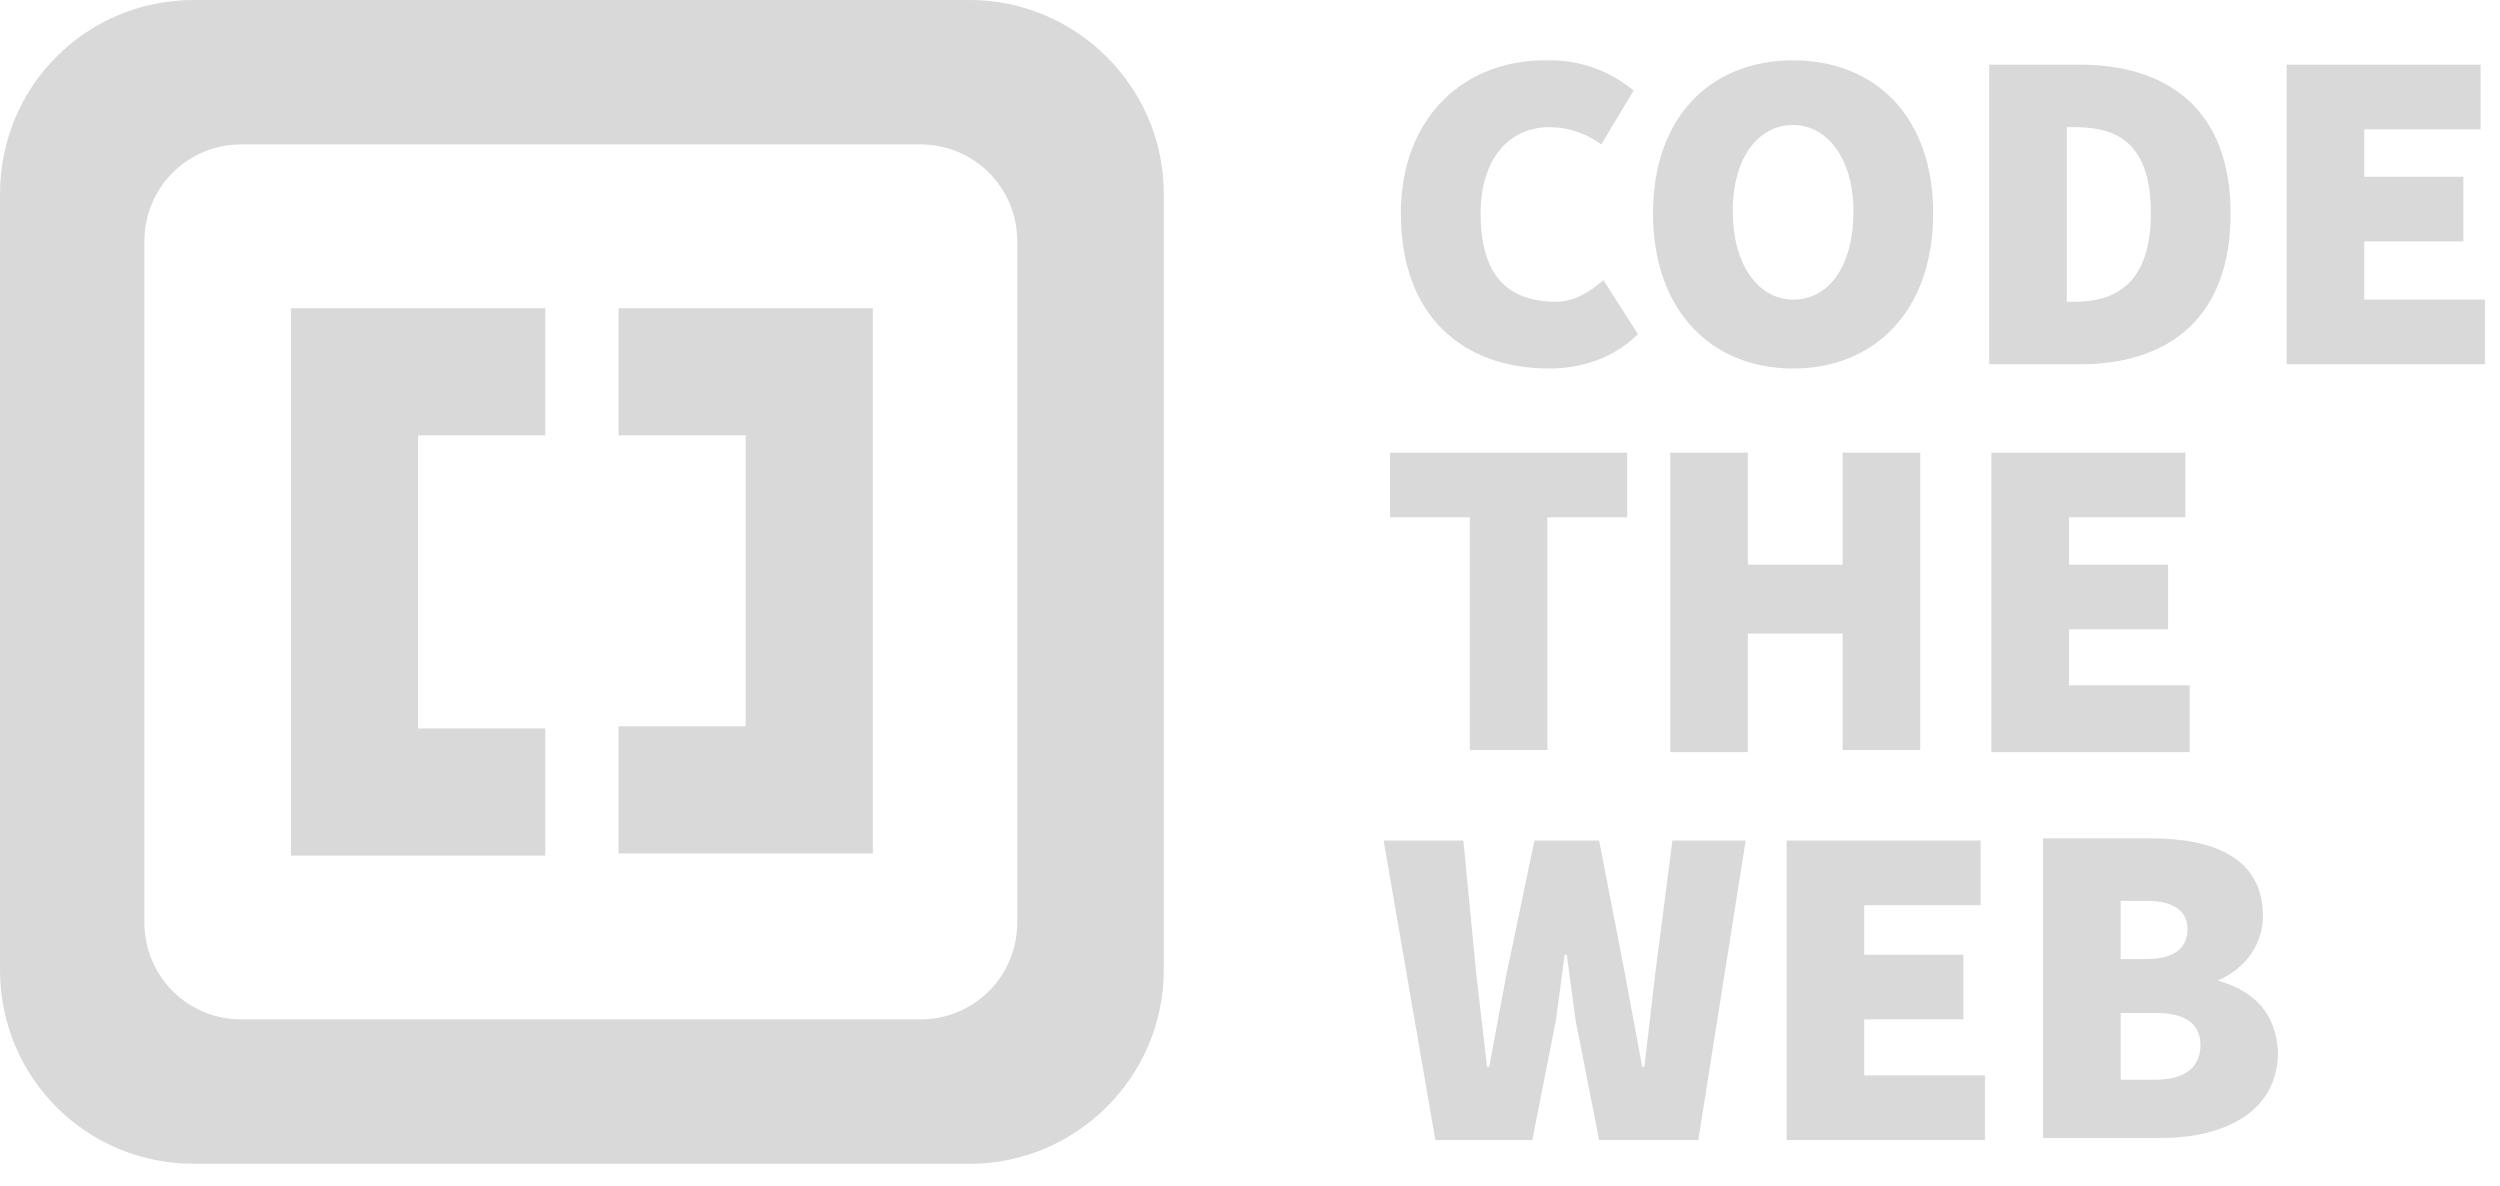
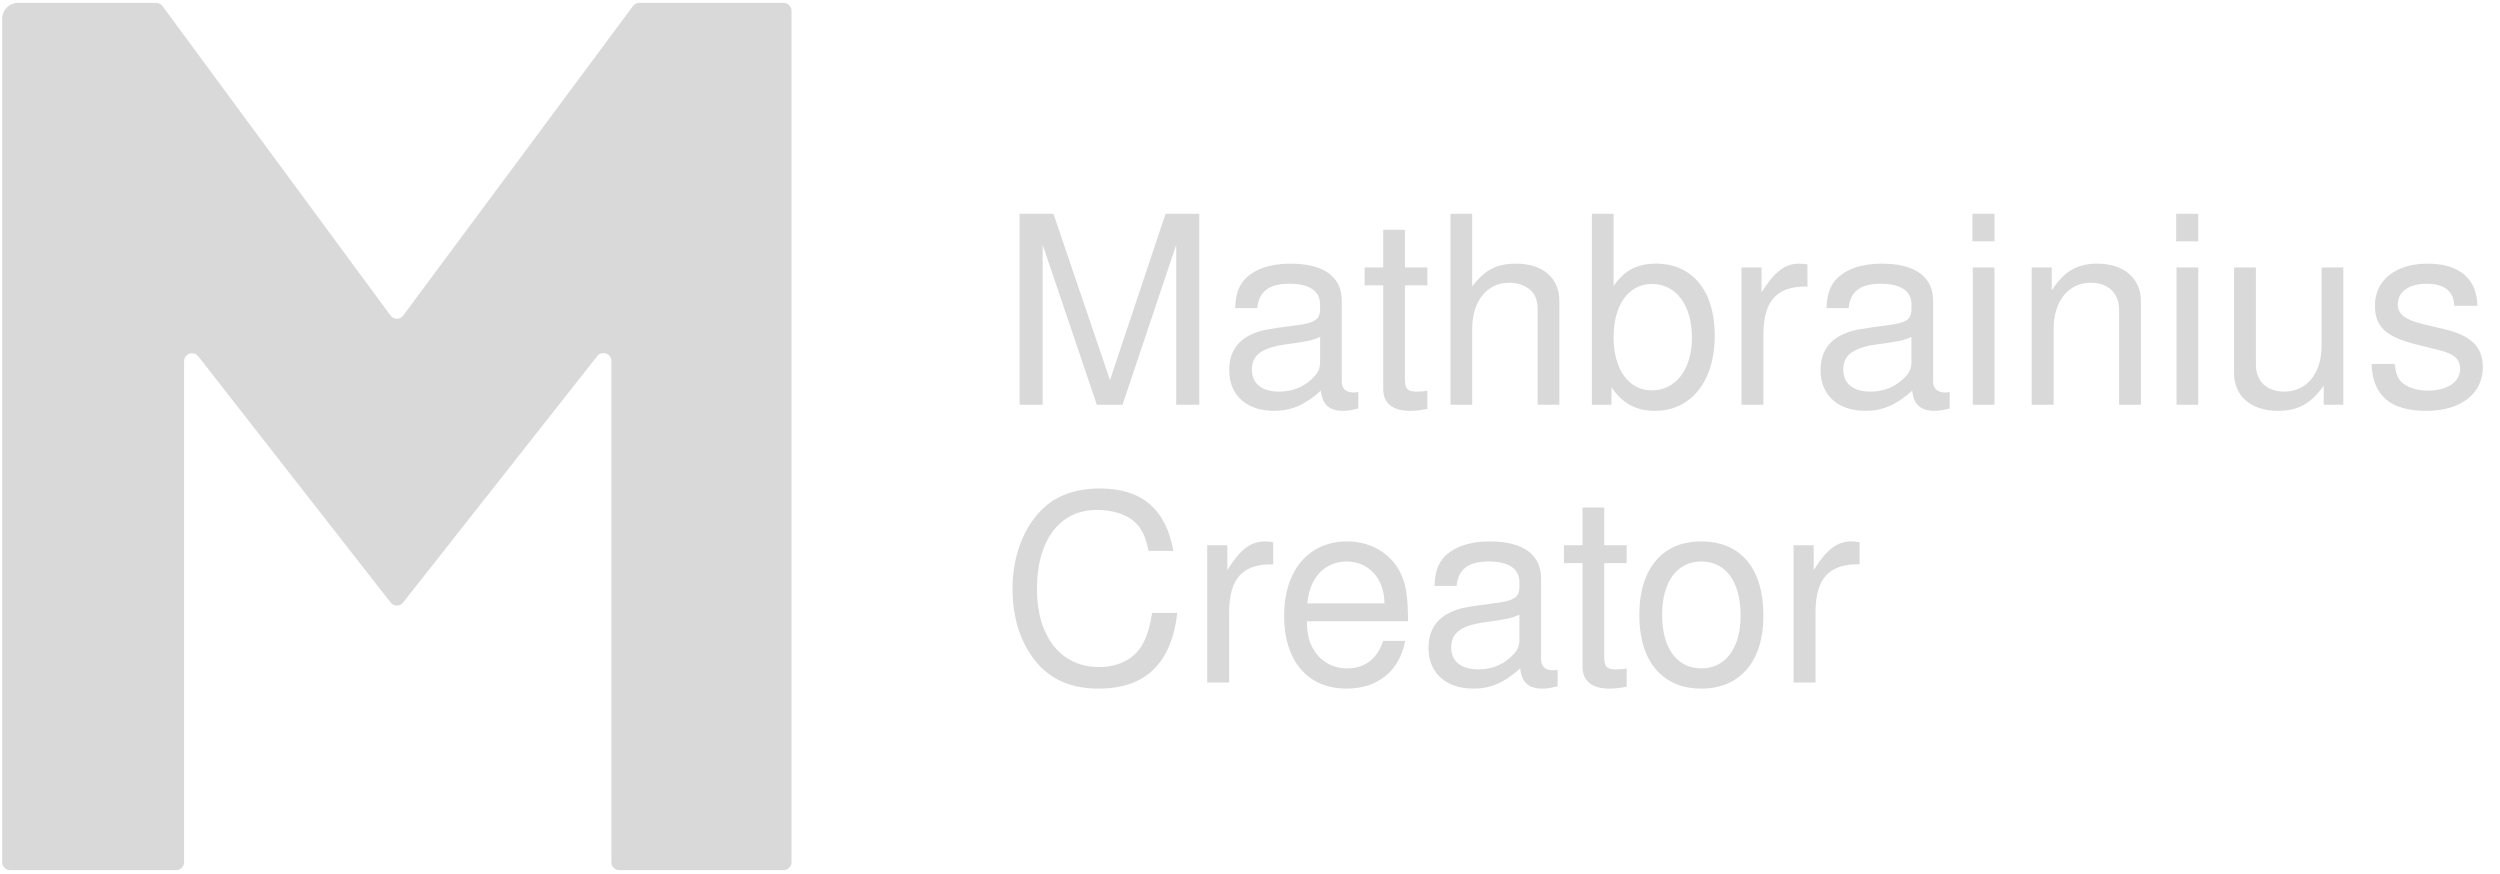
- <svg xmlns="http://www.w3.org/2000/svg" width="116" height="55">
-   <path fill="#d9d9d9" d="M28.7 20.2h5.9v13.5h-5.9v5.9h11.8V14.3H28.7V20.2M45 0H9C4 0 0 4 0 9v36c0 5 4 9 9 9h36c4.9 0 9-4 9-9V9C54 4 49.9 0 45 0M47.2 42.8c0 2.5-2 4.5-4.5 4.5H11.2c-2.5 0-4.5-2-4.5-4.5V11.2c0-2.5 2-4.5 4.5-4.5h31.5c2.5 0 4.5 2 4.5 4.5V42.8M13.5 39.7h11.8v-5.9h-5.9V20.2h5.9v-5.9H13.5V39.7M71.9 17.1c1.5 0 3-.5 4.1-1.6L74.4 13c-.6 .5-1.3 1-2.2 1c-2.4 0-3.5-1.4-3.5-4.1c0-2.5 1.3-4 3.2-4c.9 0 1.7 .3 2.4 .8l1.5-2.5c-1.1-.9-2.4-1.4-3.9-1.4C68 2.7 65 5.4 65 9.9C65 14.7 67.9 17.1 71.9 17.1M83.2 17.1c3.8 0 6.5-2.7 6.5-7.2c0-4.5-2.7-7.1-6.5-7.1s-6.5 2.6-6.5 7.1C76.7 14.4 79.4 17.1 83.2 17.1M83.2 5.8c1.6 0 2.8 1.6 2.8 4c0 2.5-1.1 4.1-2.8 4.1c-1.6 0-2.8-1.6-2.8-4.1S81.6 5.8 83.2 5.8M68.2 34.8h3.6V24h3.7v-3H64.5v3h3.7V34.8M101.5 31.8H96v-2.6h4.6v-3H96V24h5.4v-3h-9v13.9h9.2V31.8M102.9 45.5L102.9 45.5c1.4-.6 2.1-1.8 2.1-3c0-2.7-2.3-3.6-5.2-3.6h-5v13.9h5.5c2.9 0 5.4-1.2 5.4-4C105.6 47.1 104.7 46 102.9 45.5M98.4 41.8h1.2c1.3 0 1.9 .5 1.9 1.3c0 .8-.5 1.4-1.9 1.4v0h-1.2V41.8M100 50.1L100 50.1l-1.6 0V47h1.6c1.4 0 2.1 .5 2.1 1.5S101.4 50.1 100 50.1M109.7 13.8v-2.6h4.6v-3h-4.6V6h5.4V3h-9v13.9h9.2v-3H109.7M76.8 45.2l-.5 4.3h-.1l-.8-4.3L74.2 39h-3l-1.3 6.2l-.8 4.3h-.1l-.5-4.3L67.9 39h-3.7l2.4 13.9h4.5l1.1-5.6l.4-3h.1l.4 3l1.1 5.6h4.6L81 39h-3.4L76.8 45.2M85.5 34.8h3.6V21h-3.6v5.2h-4.4V21h-3.6v13.9h3.6v-5.5h4.4V34.8M86.5 47.3h4.6v-3h-4.6V42h5.4v-3h-9v13.9h9.2v-3h-5.6V47.3M103.5 9.9c0-4.8-2.9-6.9-7-6.9h-4.2v13.9h4.5C100.7 16.8 103.5 14.7 103.5 9.9M95.9 13.9V5.9h.4c2 0 3.5 .8 3.5 4c0 3.2-1.6 4.1-3.5 4.1H95.9" />
+ <svg xmlns="http://www.w3.org/2000/svg" width="315px" height="110px" viewBox="0 0 315 110" version="1.1">
+   <defs />
+   <g id="Page-1" stroke="none" stroke-width="1" fill="none" fill-rule="evenodd">
+     <g id="MB-Logo-Gray" fill="#D9D9D9">
+       <path d="M0.272,108.636 L0.272,2.362 L0.272,2.362 C0.272,1.257 1.167,0.362 2.272,0.362 L19.674,0.362 L19.674,0.362 C19.992,0.362 20.291,0.513 20.479,0.769 L49.2,39.749 L49.2,39.749 C49.527,40.193 50.153,40.288 50.598,39.961 C50.678,39.902 50.749,39.831 50.808,39.752 L79.748,0.766 L79.748,0.766 C79.937,0.512 80.235,0.362 80.551,0.362 L98.732,0.362 L98.732,0.362 C99.284,0.362 99.732,0.81 99.732,1.362 L99.732,108.636 L99.732,108.636 C99.732,109.188 99.284,109.636 98.732,109.636 L78.034,109.636 L78.034,109.636 C77.482,109.636 77.034,109.188 77.034,108.636 L77.034,45.491 L77.034,45.491 C77.034,44.938 76.587,44.491 76.034,44.491 C75.728,44.491 75.439,44.631 75.249,44.872 L50.791,75.918 L50.791,75.918 C50.449,76.352 49.82,76.427 49.386,76.085 C49.323,76.035 49.266,75.978 49.217,75.915 L24.981,44.894 L24.981,44.894 C24.641,44.459 24.013,44.382 23.578,44.722 C23.335,44.911 23.193,45.202 23.193,45.51 L23.193,108.636 L23.193,108.636 C23.193,109.188 22.746,109.636 22.193,109.636 L1.272,109.636 L1.272,109.636 C0.719,109.636 0.272,109.188 0.272,108.636 Z" id="Path-2" />
+       <text id="Mathbrainius-Creator" font-family="Helvetica-Light, Helvetica" font-size="33" font-weight="300" line-spacing="35">
+         <tspan x="126" y="51">Mathbrainius</tspan>
+         <tspan x="126" y="86">Creator</tspan>
+       </text>
+     </g>
+   </g>
</svg>
